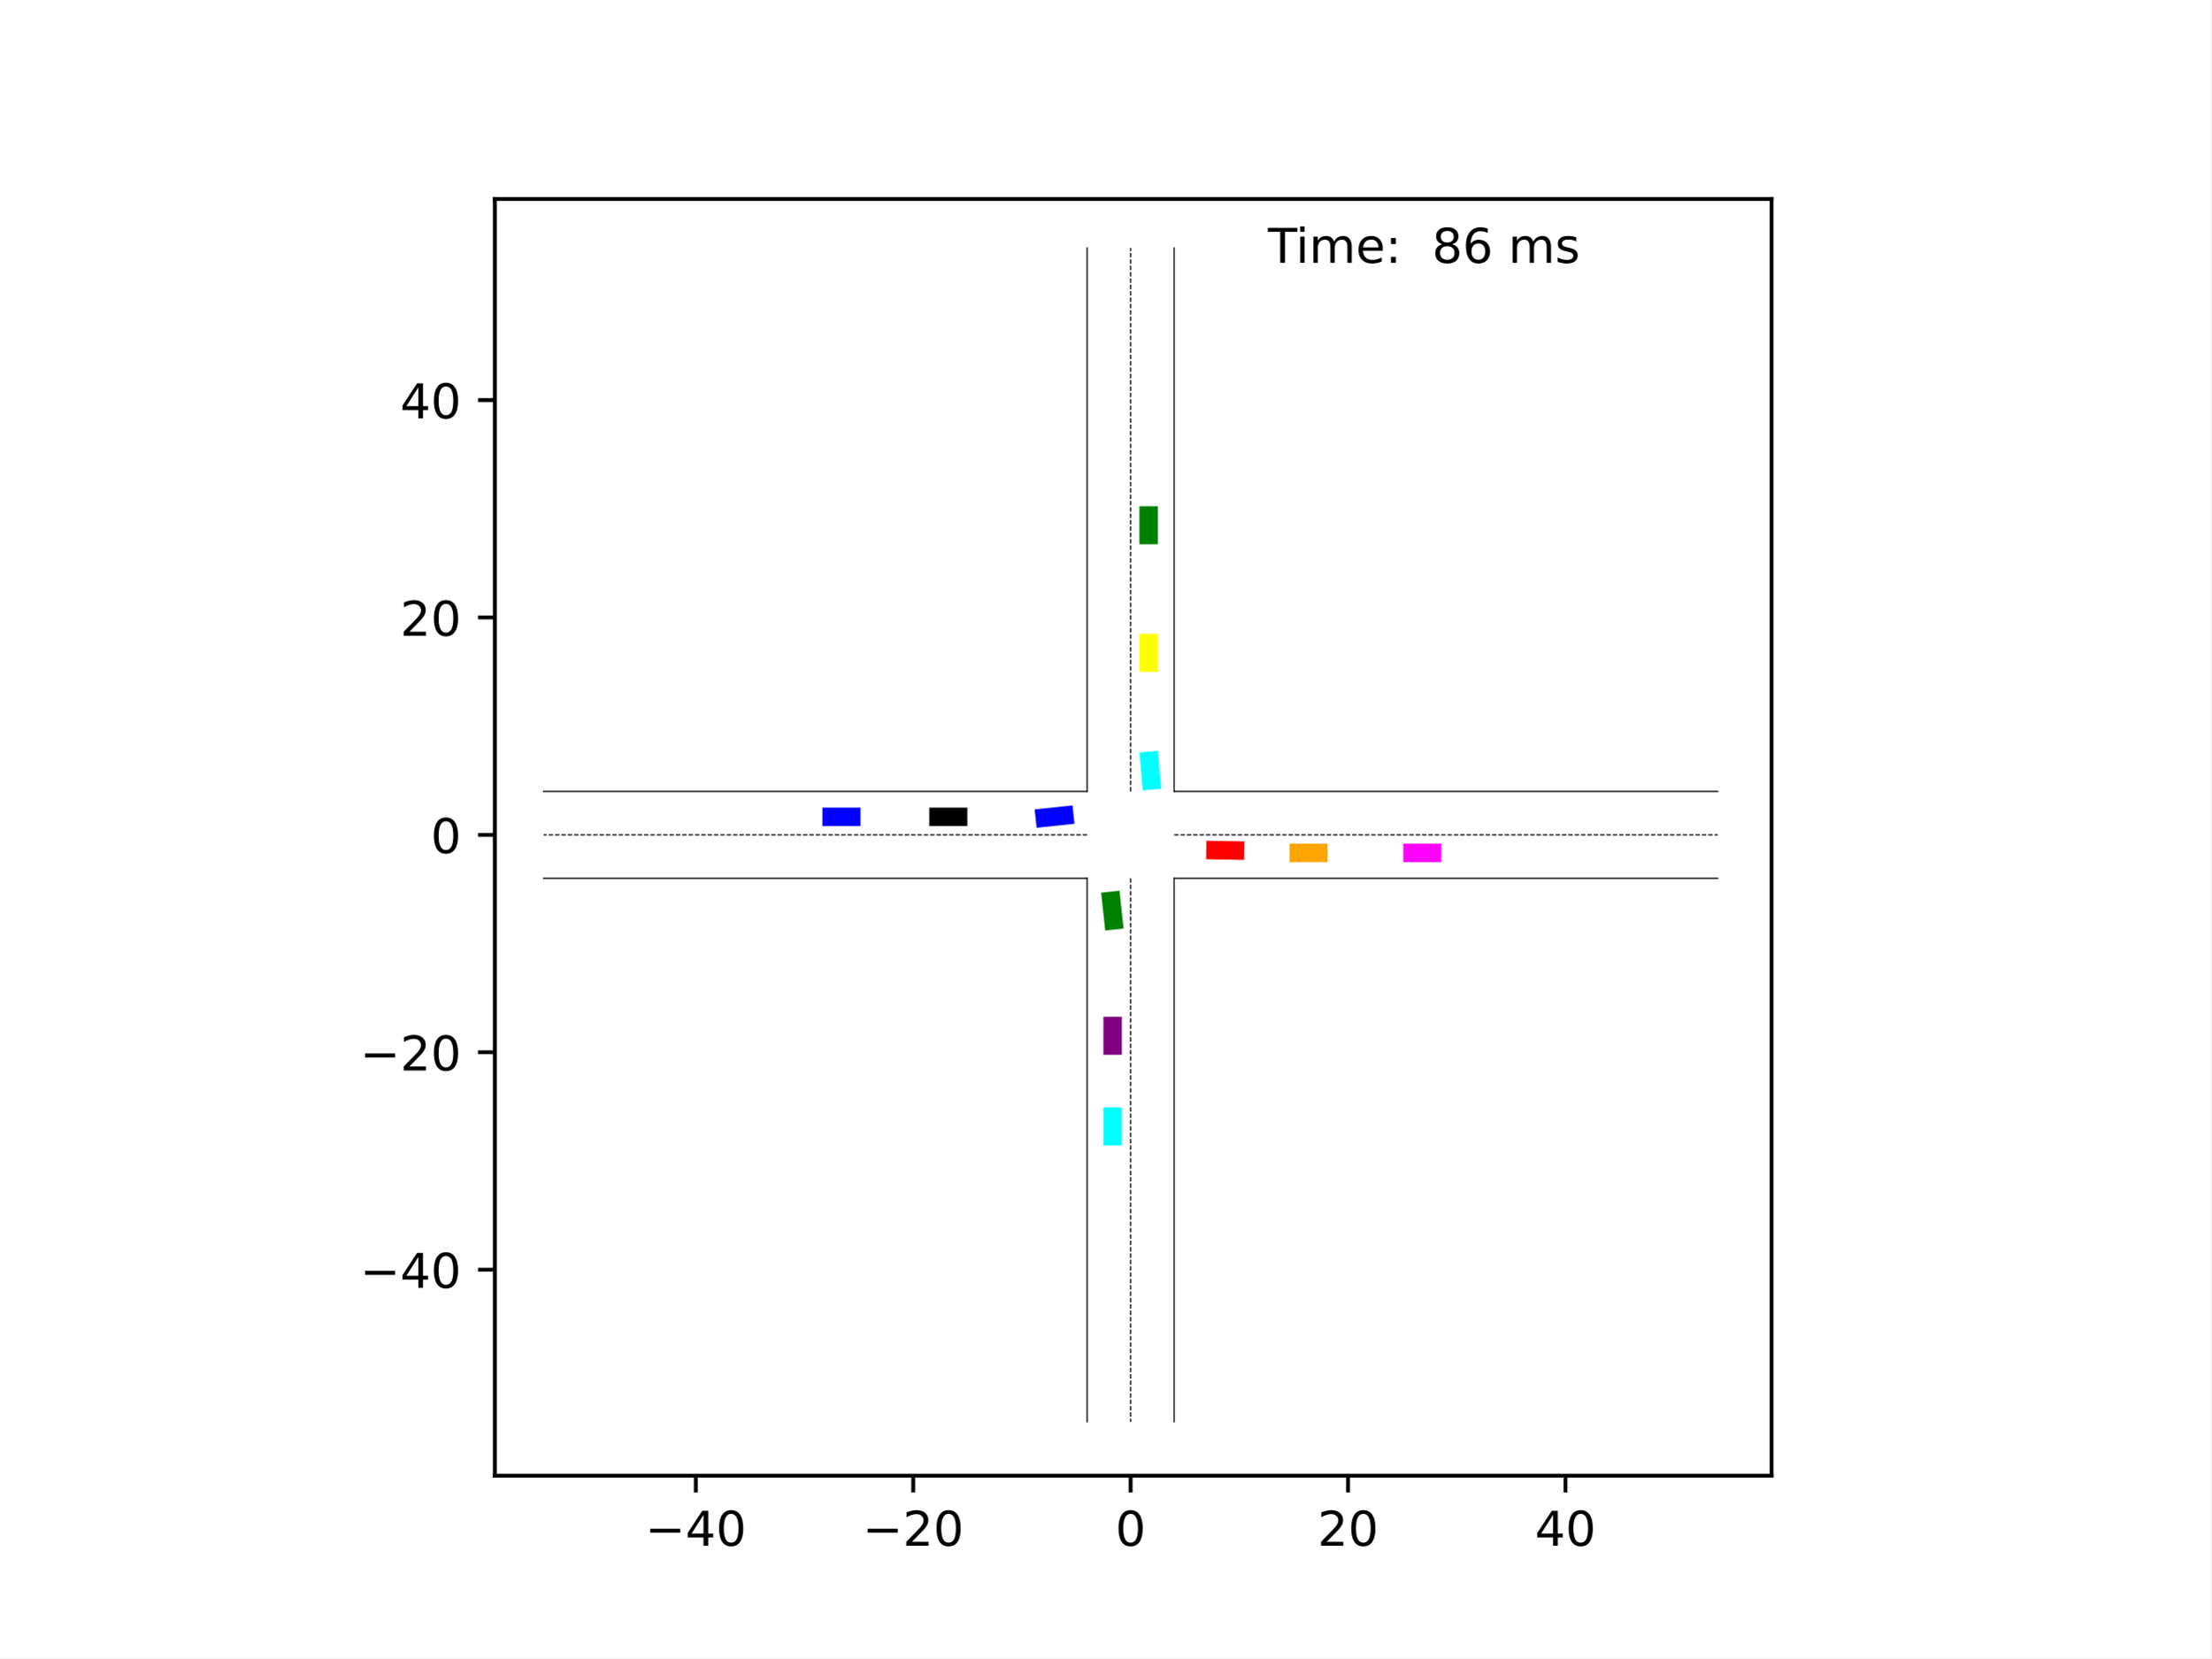
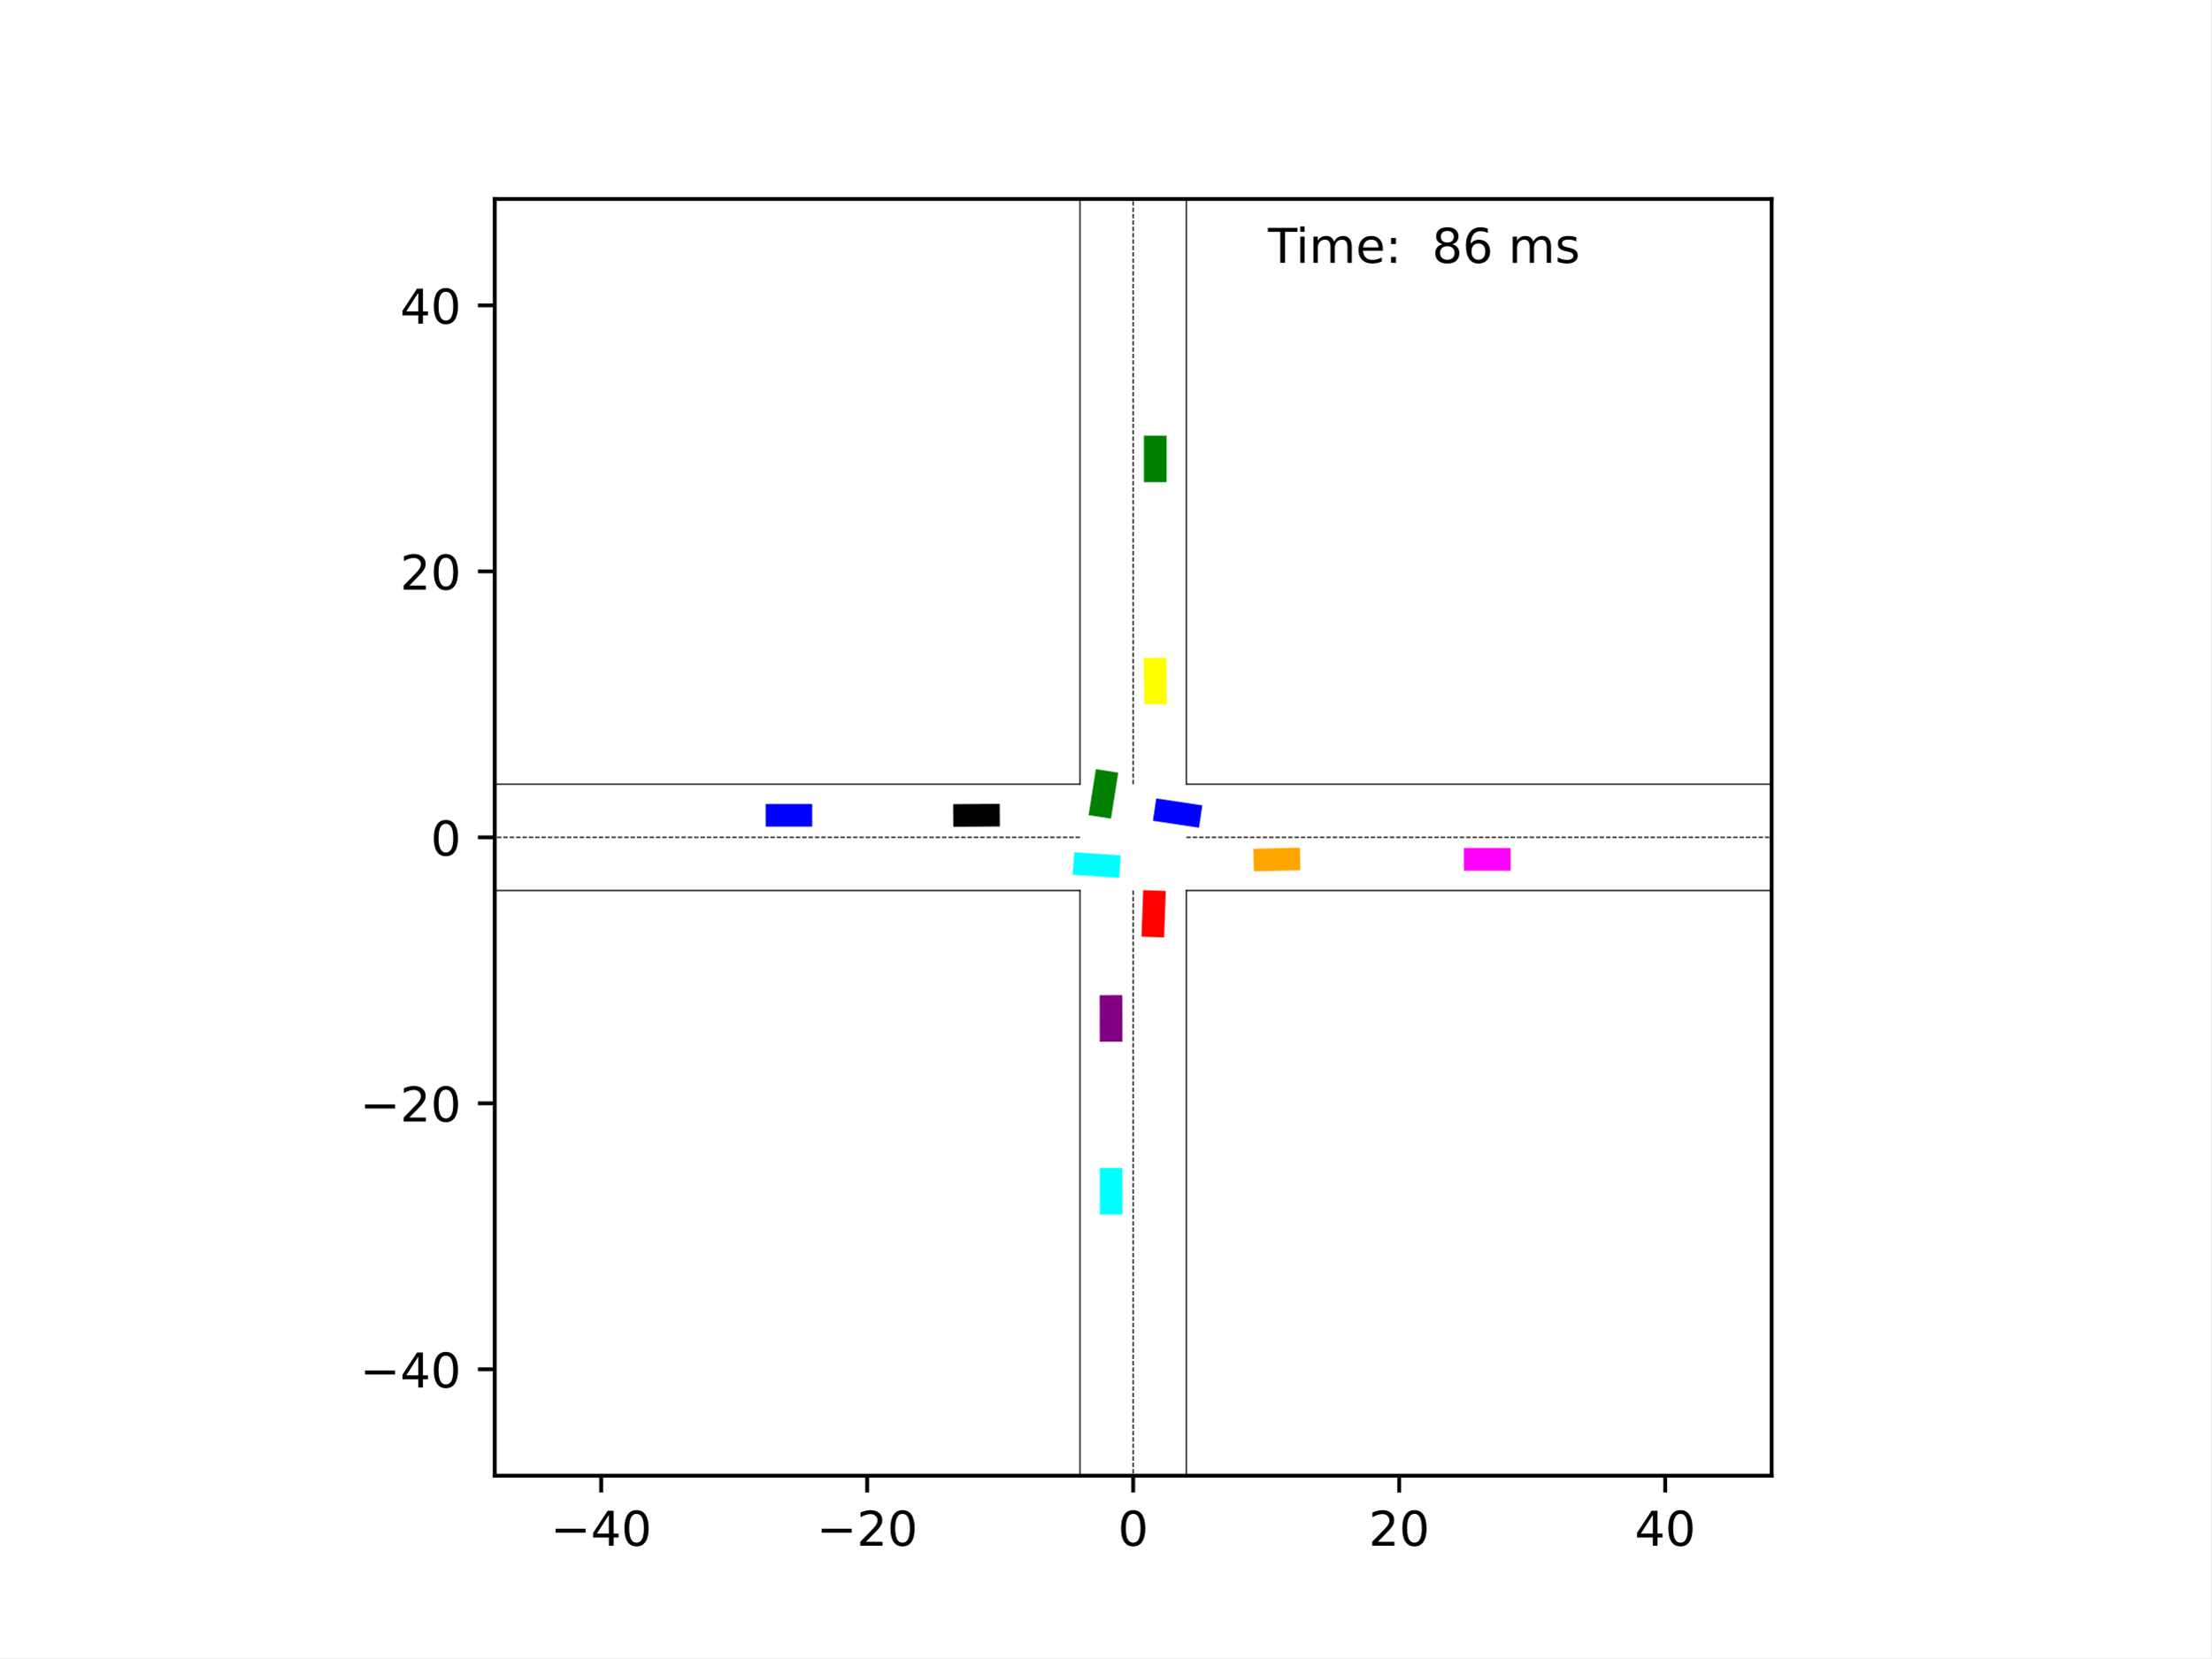
<svg xmlns="http://www.w3.org/2000/svg" xmlns:xlink="http://www.w3.org/1999/xlink" width="460.8pt" height="345.6pt" viewBox="0 0 460.8 345.6" version="1.1">
  <defs>
    <style type="text/css">*{stroke-linejoin: round; stroke-linecap: butt}</style>
  </defs>
  <g id="figure_1">
    <g id="patch_1">
      <path d="M 0 345.6  L 460.8 345.6  L 460.8 0  L 0 0  z " style="fill: #ffffff" />
    </g>
    <g id="axes_1">
      <g id="patch_2">
-         <path d="M 103.12 307.584  L 369.2 307.584  L 369.2 41.472  L 103.12 41.472  z " style="fill: #ffffff" />
+         <path d="M 103.104 307.584  L 369.216 307.584  L 369.216 41.472  L 103.104 41.472  z " style="fill: #ffffff" />
      </g>
      <g id="patch_3">
-         <path d="M 179.313 168.332  L 171.383 168.332  L 171.383 172.184  L 179.313 172.184  z " clip-path="url(#pe95c21ef33)" style="fill: #0000ff" />
+         <path d="M 169.266 167.579  L 159.564 167.579  L 159.564 172.292  L 169.266 172.291  z " clip-path="url(#p4de5a771f2)" style="fill: #0000ff" />
      </g>
      <g id="patch_4">
-         <path d="M 241.308 113.443  L 241.308 105.514  L 237.456 105.514  L 237.456 113.443  z " clip-path="url(#pe95c21ef33)" style="fill: #008000" />
+         <path d="M 243.109 100.5  L 243.109 90.798  L 238.396 90.799  L 238.397 100.501  z " clip-path="url(#p4de5a771f2)" style="fill: #008000" />
      </g>
      <g id="patch_5">
-         <path d="M 229.948 230.827  L 229.948 238.756  L 233.8 238.756  L 233.8 230.827  z " clip-path="url(#pe95c21ef33)" style="fill: #00ffff" />
+         <path d="M 229.21 243.449  L 229.212 253.151  L 233.924 253.15  L 233.923 243.448  z " clip-path="url(#p4de5a771f2)" style="fill: #00ffff" />
      </g>
      <g id="patch_6">
-         <path d="M 292.448 179.691  L 300.377 179.691  L 300.377 175.84  L 292.448 175.84  z " clip-path="url(#pe95c21ef33)" style="fill: #ff00ff" />
+         <path d="M 305.094 181.477  L 314.796 181.477  L 314.796 176.764  L 305.094 176.765  z " clip-path="url(#p4de5a771f2)" style="fill: #ff00ff" />
      </g>
      <g id="patch_7">
-         <path d="M 241.309 140.032  L 241.307 132.102  L 237.455 132.103  L 237.457 140.033  z " clip-path="url(#pe95c21ef33)" style="fill: #ffff00" />
+         <path d="M 243.185 146.749  L 243.052 137.048  L 238.34 137.112  L 238.474 146.814  z " clip-path="url(#p4de5a771f2)" style="fill: #ffff00" />
      </g>
      <g id="patch_8">
-         <path d="M 201.593 168.333  L 193.663 168.331  L 193.663 172.183  L 201.592 172.184  z " clip-path="url(#pe95c21ef33)" />
+         <path d="M 208.34 167.549  L 198.639 167.617  L 198.672 172.329  L 208.373 172.261  z " clip-path="url(#p4de5a771f2)" />
      </g>
      <g id="patch_9">
-         <path d="M 268.755 179.696  L 276.684 179.685  L 276.679 175.833  L 268.749 175.845  z " clip-path="url(#pe95c21ef33)" style="fill: #ffa500" />
+         <path d="M 261.309 181.617  L 271.008 181.392  L 270.899 176.68  L 261.199 176.906  z " clip-path="url(#p4de5a771f2)" style="fill: #ffa500" />
      </g>
      <g id="patch_10">
-         <path d="M 229.95 211.917  L 229.947 219.847  L 233.799 219.849  L 233.802 211.919  z " clip-path="url(#pe95c21ef33)" style="fill: #800080" />
+         <path d="M 229.173 207.433  L 229.196 217.135  L 233.909 217.124  L 233.885 207.422  z " clip-path="url(#p4de5a771f2)" style="fill: #800080" />
      </g>
      <g id="patch_11">
-         <path d="M 251.351 179.097  L 259.279 179.223  L 259.341 175.372  L 251.412 175.246  z " clip-path="url(#pe95c21ef33)" style="fill: #ff0000" />
+         <path d="M 242.608 195.399  L 242.95 185.703  L 238.241 185.537  L 237.899 195.233  z " clip-path="url(#p4de5a771f2)" style="fill: #ff0000" />
      </g>
      <g id="patch_12">
-         <path d="M 223.513 167.867  L 215.627 168.7  L 216.031 172.53  L 223.917 171.698  z " clip-path="url(#pe95c21ef33)" style="fill: #0000ff" />
+         <path d="M 250.565 167.857  L 240.97 166.42  L 240.272 171.08  L 249.867 172.517  z " clip-path="url(#p4de5a771f2)" style="fill: #0000ff" />
      </g>
      <g id="patch_13">
-         <path d="M 229.482 186.064  L 230.329 193.948  L 234.159 193.537  L 233.312 185.653  z " clip-path="url(#pe95c21ef33)" style="fill: #008000" />
+         <path d="M 228.39 160.313  L 226.872 169.895  L 231.526 170.632  L 233.044 161.05  z " clip-path="url(#p4de5a771f2)" style="fill: #008000" />
      </g>
      <g id="patch_14">
-         <path d="M 241.983 164.406  L 241.31 156.505  L 237.472 156.832  L 238.146 164.733  z " clip-path="url(#pe95c21ef33)" style="fill: #00ffff" />
+         <path d="M 223.558 182.336  L 233.238 182.988  L 233.555 178.287  L 223.875 177.634  z " clip-path="url(#p4de5a771f2)" style="fill: #00ffff" />
      </g>
      <g id="matplotlib.axis_1">
        <g id="xtick_1">
          <g id="line2d_1">
            <defs>
-               <path id="mbff3338501" d="M 0 0  L 0 3.5  " style="stroke: #000000; stroke-width: 0.8" />
+               <path id="m12b097f5a4" d="M 0 0  L 0 3.5  " style="stroke: #000000; stroke-width: 0.8" />
            </defs>
            <g>
-               <use xlink:href="#mbff3338501" x="145.003" y="307.584" style="stroke: #000000; stroke-width: 0.8" />
+               <use xlink:href="#m12b097f5a4" x="125.28" y="307.584" style="stroke: #000000; stroke-width: 0.8" />
            </g>
          </g>
          <g id="text_1">
-             <g transform="translate(134.4503 322.1824) scale(0.1 -0.1)">
+             <g transform="translate(114.7277 322.1824) scale(0.1 -0.1)">
              <defs>
                <path id="DejaVuSans-2212" d="M 678 2272  L 4684 2272  L 4684 1741  L 678 1741  L 678 2272  z " transform="scale(0.015625)" />
                <path id="DejaVuSans-34" d="M 2419 4116  L 825 1625  L 2419 1625  L 2419 4116  z M 2253 4666  L 3047 4666  L 3047 1625  L 3713 1625  L 3713 1100  L 3047 1100  L 3047 0  L 2419 0  L 2419 1100  L 313 1100  L 313 1709  L 2253 4666  z " transform="scale(0.015625)" />
                <path id="DejaVuSans-30" d="M 2034 4250  Q 1547 4250 1301 3770  Q 1056 3291 1056 2328  Q 1056 1369 1301 889  Q 1547 409 2034 409  Q 2525 409 2770 889  Q 3016 1369 3016 2328  Q 3016 3291 2770 3770  Q 2525 4250 2034 4250  z M 2034 4750  Q 2819 4750 3233 4129  Q 3647 3509 3647 2328  Q 3647 1150 3233 529  Q 2819 -91 2034 -91  Q 1250 -91 836 529  Q 422 1150 422 2328  Q 422 3509 836 4129  Q 1250 4750 2034 4750  z " transform="scale(0.015625)" />
              </defs>
              <use xlink:href="#DejaVuSans-2212" />
              <use xlink:href="#DejaVuSans-34" x="83.789" />
              <use xlink:href="#DejaVuSans-30" x="147.412" />
            </g>
          </g>
        </g>
        <g id="xtick_2">
          <g id="line2d_2">
            <g>
-               <use xlink:href="#mbff3338501" x="190.315" y="307.584" style="stroke: #000000; stroke-width: 0.8" />
+               <use xlink:href="#m12b097f5a4" x="180.72" y="307.584" style="stroke: #000000; stroke-width: 0.8" />
            </g>
          </g>
          <g id="text_2">
-             <g transform="translate(179.763 322.1824) scale(0.1 -0.1)">
+             <g transform="translate(170.1677 322.1824) scale(0.1 -0.1)">
              <defs>
                <path id="DejaVuSans-32" d="M 1228 531  L 3431 531  L 3431 0  L 469 0  L 469 531  Q 828 903 1448 1529  Q 2069 2156 2228 2338  Q 2531 2678 2651 2914  Q 2772 3150 2772 3378  Q 2772 3750 2511 3984  Q 2250 4219 1831 4219  Q 1534 4219 1204 4116  Q 875 4013 500 3803  L 500 4441  Q 881 4594 1212 4672  Q 1544 4750 1819 4750  Q 2544 4750 2975 4387  Q 3406 4025 3406 3419  Q 3406 3131 3298 2873  Q 3191 2616 2906 2266  Q 2828 2175 2409 1742  Q 1991 1309 1228 531  z " transform="scale(0.015625)" />
              </defs>
              <use xlink:href="#DejaVuSans-2212" />
              <use xlink:href="#DejaVuSans-32" x="83.789" />
              <use xlink:href="#DejaVuSans-30" x="147.412" />
            </g>
          </g>
        </g>
        <g id="xtick_3">
          <g id="line2d_3">
            <g>
-               <use xlink:href="#mbff3338501" x="235.628" y="307.584" style="stroke: #000000; stroke-width: 0.8" />
+               <use xlink:href="#m12b097f5a4" x="236.16" y="307.584" style="stroke: #000000; stroke-width: 0.8" />
            </g>
          </g>
          <g id="text_3">
-             <g transform="translate(232.4467 322.1824) scale(0.1 -0.1)">
+             <g transform="translate(232.9787 322.1824) scale(0.1 -0.1)">
              <use xlink:href="#DejaVuSans-30" />
            </g>
          </g>
        </g>
        <g id="xtick_4">
          <g id="line2d_4">
            <g>
-               <use xlink:href="#mbff3338501" x="280.941" y="307.584" style="stroke: #000000; stroke-width: 0.8" />
+               <use xlink:href="#m12b097f5a4" x="291.6" y="307.584" style="stroke: #000000; stroke-width: 0.8" />
            </g>
          </g>
          <g id="text_4">
-             <g transform="translate(274.5782 322.1824) scale(0.1 -0.1)">
+             <g transform="translate(285.2375 322.1824) scale(0.1 -0.1)">
              <use xlink:href="#DejaVuSans-32" />
              <use xlink:href="#DejaVuSans-30" x="63.623" />
            </g>
          </g>
        </g>
        <g id="xtick_5">
          <g id="line2d_5">
            <g>
-               <use xlink:href="#mbff3338501" x="326.253" y="307.584" style="stroke: #000000; stroke-width: 0.8" />
+               <use xlink:href="#m12b097f5a4" x="347.04" y="307.584" style="stroke: #000000; stroke-width: 0.8" />
            </g>
          </g>
          <g id="text_5">
-             <g transform="translate(319.8908 322.1824) scale(0.1 -0.1)">
+             <g transform="translate(340.6775 322.1824) scale(0.1 -0.1)">
              <use xlink:href="#DejaVuSans-34" />
              <use xlink:href="#DejaVuSans-30" x="63.623" />
            </g>
          </g>
        </g>
      </g>
      <g id="matplotlib.axis_2">
        <g id="ytick_1">
          <g id="line2d_6">
            <defs>
-               <path id="mb6c5857d63" d="M 0 0  L -3.5 0  " style="stroke: #000000; stroke-width: 0.8" />
+               <path id="m33c974b366" d="M 0 0  L -3.5 0  " style="stroke: #000000; stroke-width: 0.8" />
            </defs>
            <g>
-               <use xlink:href="#mb6c5857d63" x="103.12" y="264.637" style="stroke: #000000; stroke-width: 0.8" />
+               <use xlink:href="#m33c974b366" x="103.104" y="285.408" style="stroke: #000000; stroke-width: 0.8" />
            </g>
          </g>
          <g id="text_6">
-             <g transform="translate(75.01489 268.4361) scale(0.1 -0.1)">
+             <g transform="translate(74.99931 289.2072) scale(0.1 -0.1)">
              <use xlink:href="#DejaVuSans-2212" />
              <use xlink:href="#DejaVuSans-34" x="83.789" />
              <use xlink:href="#DejaVuSans-30" x="147.412" />
            </g>
          </g>
        </g>
        <g id="ytick_2">
          <g id="line2d_7">
            <g>
-               <use xlink:href="#mb6c5857d63" x="103.12" y="219.324" style="stroke: #000000; stroke-width: 0.8" />
+               <use xlink:href="#m33c974b366" x="103.104" y="229.968" style="stroke: #000000; stroke-width: 0.8" />
            </g>
          </g>
          <g id="text_7">
-             <g transform="translate(75.01489 223.1235) scale(0.1 -0.1)">
+             <g transform="translate(74.99931 233.7672) scale(0.1 -0.1)">
              <use xlink:href="#DejaVuSans-2212" />
              <use xlink:href="#DejaVuSans-32" x="83.789" />
              <use xlink:href="#DejaVuSans-30" x="147.412" />
            </g>
          </g>
        </g>
        <g id="ytick_3">
          <g id="line2d_8">
            <g>
-               <use xlink:href="#mb6c5857d63" x="103.12" y="174.012" style="stroke: #000000; stroke-width: 0.8" />
+               <use xlink:href="#m33c974b366" x="103.104" y="174.528" style="stroke: #000000; stroke-width: 0.8" />
            </g>
          </g>
          <g id="text_8">
-             <g transform="translate(89.75708 177.8108) scale(0.1 -0.1)">
+             <g transform="translate(89.7415 178.3272) scale(0.1 -0.1)">
              <use xlink:href="#DejaVuSans-30" />
            </g>
          </g>
        </g>
        <g id="ytick_4">
          <g id="line2d_9">
            <g>
-               <use xlink:href="#mb6c5857d63" x="103.12" y="128.699" style="stroke: #000000; stroke-width: 0.8" />
+               <use xlink:href="#m33c974b366" x="103.104" y="119.088" style="stroke: #000000; stroke-width: 0.8" />
            </g>
          </g>
          <g id="text_9">
-             <g transform="translate(83.39458 132.4981) scale(0.1 -0.1)">
+             <g transform="translate(83.379 122.8872) scale(0.1 -0.1)">
              <use xlink:href="#DejaVuSans-32" />
              <use xlink:href="#DejaVuSans-30" x="63.623" />
            </g>
          </g>
        </g>
        <g id="ytick_5">
          <g id="line2d_10">
            <g>
-               <use xlink:href="#mb6c5857d63" x="103.12" y="83.386" style="stroke: #000000; stroke-width: 0.8" />
+               <use xlink:href="#m33c974b366" x="103.104" y="63.648" style="stroke: #000000; stroke-width: 0.8" />
            </g>
          </g>
          <g id="text_10">
-             <g transform="translate(83.39458 87.18544) scale(0.1 -0.1)">
+             <g transform="translate(83.379 67.44722) scale(0.1 -0.1)">
              <use xlink:href="#DejaVuSans-34" />
              <use xlink:href="#DejaVuSans-30" x="63.623" />
            </g>
          </g>
        </g>
      </g>
      <g id="line2d_11">
-         <path d="M 244.691 296.356  L 244.691 183.074  " clip-path="url(#pe95c21ef33)" style="fill: none; stroke: #000000; stroke-width: 0.25; stroke-linecap: square" />
+         <path d="M 247.248 346.6  L 247.248 185.616  " clip-path="url(#p4de5a771f2)" style="fill: none; stroke: #000000; stroke-width: 0.25; stroke-linecap: square" />
      </g>
      <g id="line2d_12">
-         <path d="M 244.691 183.074  L 357.972 183.074  " clip-path="url(#pe95c21ef33)" style="fill: none; stroke: #000000; stroke-width: 0.25; stroke-linecap: square" />
+         <path d="M 247.248 185.616  L 413.568 185.616  " clip-path="url(#p4de5a771f2)" style="fill: none; stroke: #000000; stroke-width: 0.25; stroke-linecap: square" />
      </g>
      <g id="line2d_13">
-         <path d="M 357.972 164.949  L 244.691 164.949  " clip-path="url(#pe95c21ef33)" style="fill: none; stroke: #000000; stroke-width: 0.25; stroke-linecap: square" />
+         <path d="M 413.568 163.44  L 247.248 163.44  " clip-path="url(#p4de5a771f2)" style="fill: none; stroke: #000000; stroke-width: 0.25; stroke-linecap: square" />
      </g>
      <g id="line2d_14">
-         <path d="M 244.691 164.949  L 244.691 51.667  " clip-path="url(#pe95c21ef33)" style="fill: none; stroke: #000000; stroke-width: 0.25; stroke-linecap: square" />
+         <path d="M 247.248 163.44  L 247.248 -1  " clip-path="url(#p4de5a771f2)" style="fill: none; stroke: #000000; stroke-width: 0.25; stroke-linecap: square" />
      </g>
      <g id="line2d_15">
-         <path d="M 226.565 51.667  L 226.565 164.949  " clip-path="url(#pe95c21ef33)" style="fill: none; stroke: #000000; stroke-width: 0.25; stroke-linecap: square" />
+         <path d="M 225.072 -1  L 225.072 163.44  " clip-path="url(#p4de5a771f2)" style="fill: none; stroke: #000000; stroke-width: 0.25; stroke-linecap: square" />
      </g>
      <g id="line2d_16">
-         <path d="M 226.565 164.949  L 113.284 164.949  " clip-path="url(#pe95c21ef33)" style="fill: none; stroke: #000000; stroke-width: 0.25; stroke-linecap: square" />
+         <path d="M 225.072 163.44  L 58.752 163.44  " clip-path="url(#p4de5a771f2)" style="fill: none; stroke: #000000; stroke-width: 0.25; stroke-linecap: square" />
      </g>
      <g id="line2d_17">
-         <path d="M 113.284 183.074  L 226.565 183.074  " clip-path="url(#pe95c21ef33)" style="fill: none; stroke: #000000; stroke-width: 0.25; stroke-linecap: square" />
+         <path d="M 58.752 185.616  L 225.072 185.616  " clip-path="url(#p4de5a771f2)" style="fill: none; stroke: #000000; stroke-width: 0.25; stroke-linecap: square" />
      </g>
      <g id="line2d_18">
-         <path d="M 226.565 183.074  L 226.565 296.356  " clip-path="url(#pe95c21ef33)" style="fill: none; stroke: #000000; stroke-width: 0.25; stroke-linecap: square" />
+         <path d="M 225.072 185.616  L 225.072 346.6  " clip-path="url(#p4de5a771f2)" style="fill: none; stroke: #000000; stroke-width: 0.25; stroke-linecap: square" />
      </g>
      <g id="line2d_19">
-         <path d="M 244.691 174.012  L 357.972 174.012  " clip-path="url(#pe95c21ef33)" style="fill: none; stroke-dasharray: 0.925,0.4; stroke-dashoffset: 0; stroke: #000000; stroke-width: 0.25" />
+         <path d="M 247.248 174.528  L 413.568 174.528  " clip-path="url(#p4de5a771f2)" style="fill: none; stroke-dasharray: 0.925,0.4; stroke-dashoffset: 0; stroke: #000000; stroke-width: 0.25" />
      </g>
      <g id="line2d_20">
-         <path d="M 235.628 164.949  L 235.628 51.667  " clip-path="url(#pe95c21ef33)" style="fill: none; stroke-dasharray: 0.925,0.4; stroke-dashoffset: 0; stroke: #000000; stroke-width: 0.25" />
+         <path d="M 236.16 163.44  L 236.16 -1  " clip-path="url(#p4de5a771f2)" style="fill: none; stroke-dasharray: 0.925,0.4; stroke-dashoffset: 0; stroke: #000000; stroke-width: 0.25" />
      </g>
      <g id="line2d_21">
-         <path d="M 226.565 174.012  L 113.284 174.012  " clip-path="url(#pe95c21ef33)" style="fill: none; stroke-dasharray: 0.925,0.4; stroke-dashoffset: 0; stroke: #000000; stroke-width: 0.25" />
+         <path d="M 225.072 174.528  L 58.752 174.528  " clip-path="url(#p4de5a771f2)" style="fill: none; stroke-dasharray: 0.925,0.4; stroke-dashoffset: 0; stroke: #000000; stroke-width: 0.25" />
      </g>
      <g id="line2d_22">
-         <path d="M 235.628 183.074  L 235.628 296.356  " clip-path="url(#pe95c21ef33)" style="fill: none; stroke-dasharray: 0.925,0.4; stroke-dashoffset: 0; stroke: #000000; stroke-width: 0.25" />
+         <path d="M 236.16 185.616  L 236.16 346.6  " clip-path="url(#p4de5a771f2)" style="fill: none; stroke-dasharray: 0.925,0.4; stroke-dashoffset: 0; stroke: #000000; stroke-width: 0.25" />
      </g>
      <g id="patch_15">
-         <path d="M 103.12 307.584  L 103.12 41.472  " style="fill: none; stroke: #000000; stroke-width: 0.8; stroke-linejoin: miter; stroke-linecap: square" />
+         <path d="M 103.104 307.584  L 103.104 41.472  " style="fill: none; stroke: #000000; stroke-width: 0.8; stroke-linejoin: miter; stroke-linecap: square" />
      </g>
      <g id="patch_16">
-         <path d="M 369.2 307.584  L 369.2 41.472  " style="fill: none; stroke: #000000; stroke-width: 0.8; stroke-linejoin: miter; stroke-linecap: square" />
+         <path d="M 369.216 307.584  L 369.216 41.472  " style="fill: none; stroke: #000000; stroke-width: 0.8; stroke-linejoin: miter; stroke-linecap: square" />
      </g>
      <g id="patch_17">
-         <path d="M 103.12 307.584  L 369.2 307.584  " style="fill: none; stroke: #000000; stroke-width: 0.8; stroke-linejoin: miter; stroke-linecap: square" />
+         <path d="M 103.104 307.584  L 369.216 307.584  " style="fill: none; stroke: #000000; stroke-width: 0.8; stroke-linejoin: miter; stroke-linecap: square" />
      </g>
      <g id="patch_18">
-         <path d="M 103.12 41.472  L 369.2 41.472  " style="fill: none; stroke: #000000; stroke-width: 0.8; stroke-linejoin: miter; stroke-linecap: square" />
+         <path d="M 103.104 41.472  L 369.216 41.472  " style="fill: none; stroke: #000000; stroke-width: 0.8; stroke-linejoin: miter; stroke-linecap: square" />
      </g>
      <g id="text_11">
-         <g transform="translate(264.243 54.7776) scale(0.1 -0.1)">
+         <g transform="translate(264.2539 54.7776) scale(0.1 -0.1)">
          <defs>
            <path id="DejaVuSans-54" d="M -19 4666  L 3928 4666  L 3928 4134  L 2272 4134  L 2272 0  L 1638 0  L 1638 4134  L -19 4134  L -19 4666  z " transform="scale(0.015625)" />
            <path id="DejaVuSans-69" d="M 603 3500  L 1178 3500  L 1178 0  L 603 0  L 603 3500  z M 603 4863  L 1178 4863  L 1178 4134  L 603 4134  L 603 4863  z " transform="scale(0.015625)" />
            <path id="DejaVuSans-6d" d="M 3328 2828  Q 3544 3216 3844 3400  Q 4144 3584 4550 3584  Q 5097 3584 5394 3201  Q 5691 2819 5691 2113  L 5691 0  L 5113 0  L 5113 2094  Q 5113 2597 4934 2840  Q 4756 3084 4391 3084  Q 3944 3084 3684 2787  Q 3425 2491 3425 1978  L 3425 0  L 2847 0  L 2847 2094  Q 2847 2600 2669 2842  Q 2491 3084 2119 3084  Q 1678 3084 1418 2786  Q 1159 2488 1159 1978  L 1159 0  L 581 0  L 581 3500  L 1159 3500  L 1159 2956  Q 1356 3278 1631 3431  Q 1906 3584 2284 3584  Q 2666 3584 2933 3390  Q 3200 3197 3328 2828  z " transform="scale(0.015625)" />
            <path id="DejaVuSans-65" d="M 3597 1894  L 3597 1613  L 953 1613  Q 991 1019 1311 708  Q 1631 397 2203 397  Q 2534 397 2845 478  Q 3156 559 3463 722  L 3463 178  Q 3153 47 2828 -22  Q 2503 -91 2169 -91  Q 1331 -91 842 396  Q 353 884 353 1716  Q 353 2575 817 3079  Q 1281 3584 2069 3584  Q 2775 3584 3186 3129  Q 3597 2675 3597 1894  z M 3022 2063  Q 3016 2534 2758 2815  Q 2500 3097 2075 3097  Q 1594 3097 1305 2825  Q 1016 2553 972 2059  L 3022 2063  z " transform="scale(0.015625)" />
            <path id="DejaVuSans-3a" d="M 750 794  L 1409 794  L 1409 0  L 750 0  L 750 794  z M 750 3309  L 1409 3309  L 1409 2516  L 750 2516  L 750 3309  z " transform="scale(0.015625)" />
            <path id="DejaVuSans-20" transform="scale(0.015625)" />
            <path id="DejaVuSans-38" d="M 2034 2216  Q 1584 2216 1326 1975  Q 1069 1734 1069 1313  Q 1069 891 1326 650  Q 1584 409 2034 409  Q 2484 409 2743 651  Q 3003 894 3003 1313  Q 3003 1734 2745 1975  Q 2488 2216 2034 2216  z M 1403 2484  Q 997 2584 770 2862  Q 544 3141 544 3541  Q 544 4100 942 4425  Q 1341 4750 2034 4750  Q 2731 4750 3128 4425  Q 3525 4100 3525 3541  Q 3525 3141 3298 2862  Q 3072 2584 2669 2484  Q 3125 2378 3379 2068  Q 3634 1759 3634 1313  Q 3634 634 3220 271  Q 2806 -91 2034 -91  Q 1263 -91 848 271  Q 434 634 434 1313  Q 434 1759 690 2068  Q 947 2378 1403 2484  z M 1172 3481  Q 1172 3119 1398 2916  Q 1625 2713 2034 2713  Q 2441 2713 2670 2916  Q 2900 3119 2900 3481  Q 2900 3844 2670 4047  Q 2441 4250 2034 4250  Q 1625 4250 1398 4047  Q 1172 3844 1172 3481  z " transform="scale(0.015625)" />
            <path id="DejaVuSans-36" d="M 2113 2584  Q 1688 2584 1439 2293  Q 1191 2003 1191 1497  Q 1191 994 1439 701  Q 1688 409 2113 409  Q 2538 409 2786 701  Q 3034 994 3034 1497  Q 3034 2003 2786 2293  Q 2538 2584 2113 2584  z M 3366 4563  L 3366 3988  Q 3128 4100 2886 4159  Q 2644 4219 2406 4219  Q 1781 4219 1451 3797  Q 1122 3375 1075 2522  Q 1259 2794 1537 2939  Q 1816 3084 2150 3084  Q 2853 3084 3261 2657  Q 3669 2231 3669 1497  Q 3669 778 3244 343  Q 2819 -91 2113 -91  Q 1303 -91 875 529  Q 447 1150 447 2328  Q 447 3434 972 4092  Q 1497 4750 2381 4750  Q 2619 4750 2861 4703  Q 3103 4656 3366 4563  z " transform="scale(0.015625)" />
            <path id="DejaVuSans-73" d="M 2834 3397  L 2834 2853  Q 2591 2978 2328 3040  Q 2066 3103 1784 3103  Q 1356 3103 1142 2972  Q 928 2841 928 2578  Q 928 2378 1081 2264  Q 1234 2150 1697 2047  L 1894 2003  Q 2506 1872 2764 1633  Q 3022 1394 3022 966  Q 3022 478 2636 193  Q 2250 -91 1575 -91  Q 1294 -91 989 -36  Q 684 19 347 128  L 347 722  Q 666 556 975 473  Q 1284 391 1588 391  Q 1994 391 2212 530  Q 2431 669 2431 922  Q 2431 1156 2273 1281  Q 2116 1406 1581 1522  L 1381 1569  Q 847 1681 609 1914  Q 372 2147 372 2553  Q 372 3047 722 3315  Q 1072 3584 1716 3584  Q 2034 3584 2315 3537  Q 2597 3491 2834 3397  z " transform="scale(0.015625)" />
          </defs>
          <use xlink:href="#DejaVuSans-54" />
          <use xlink:href="#DejaVuSans-69" x="57.959" />
          <use xlink:href="#DejaVuSans-6d" x="85.742" />
          <use xlink:href="#DejaVuSans-65" x="183.154" />
          <use xlink:href="#DejaVuSans-3a" x="244.678" />
          <use xlink:href="#DejaVuSans-20" x="278.369" />
          <use xlink:href="#DejaVuSans-20" x="310.156" />
          <use xlink:href="#DejaVuSans-38" x="341.943" />
          <use xlink:href="#DejaVuSans-36" x="405.566" />
          <use xlink:href="#DejaVuSans-20" x="469.189" />
          <use xlink:href="#DejaVuSans-6d" x="500.977" />
          <use xlink:href="#DejaVuSans-73" x="598.389" />
        </g>
      </g>
    </g>
  </g>
  <defs>
-     <clipPath id="pe95c21ef33">
-       <rect x="103.12" y="41.472" width="266.081" height="266.112" />
+     <clipPath id="p4de5a771f2">
+       <rect x="103.104" y="41.472" width="266.112" height="266.112" />
    </clipPath>
  </defs>
</svg>
